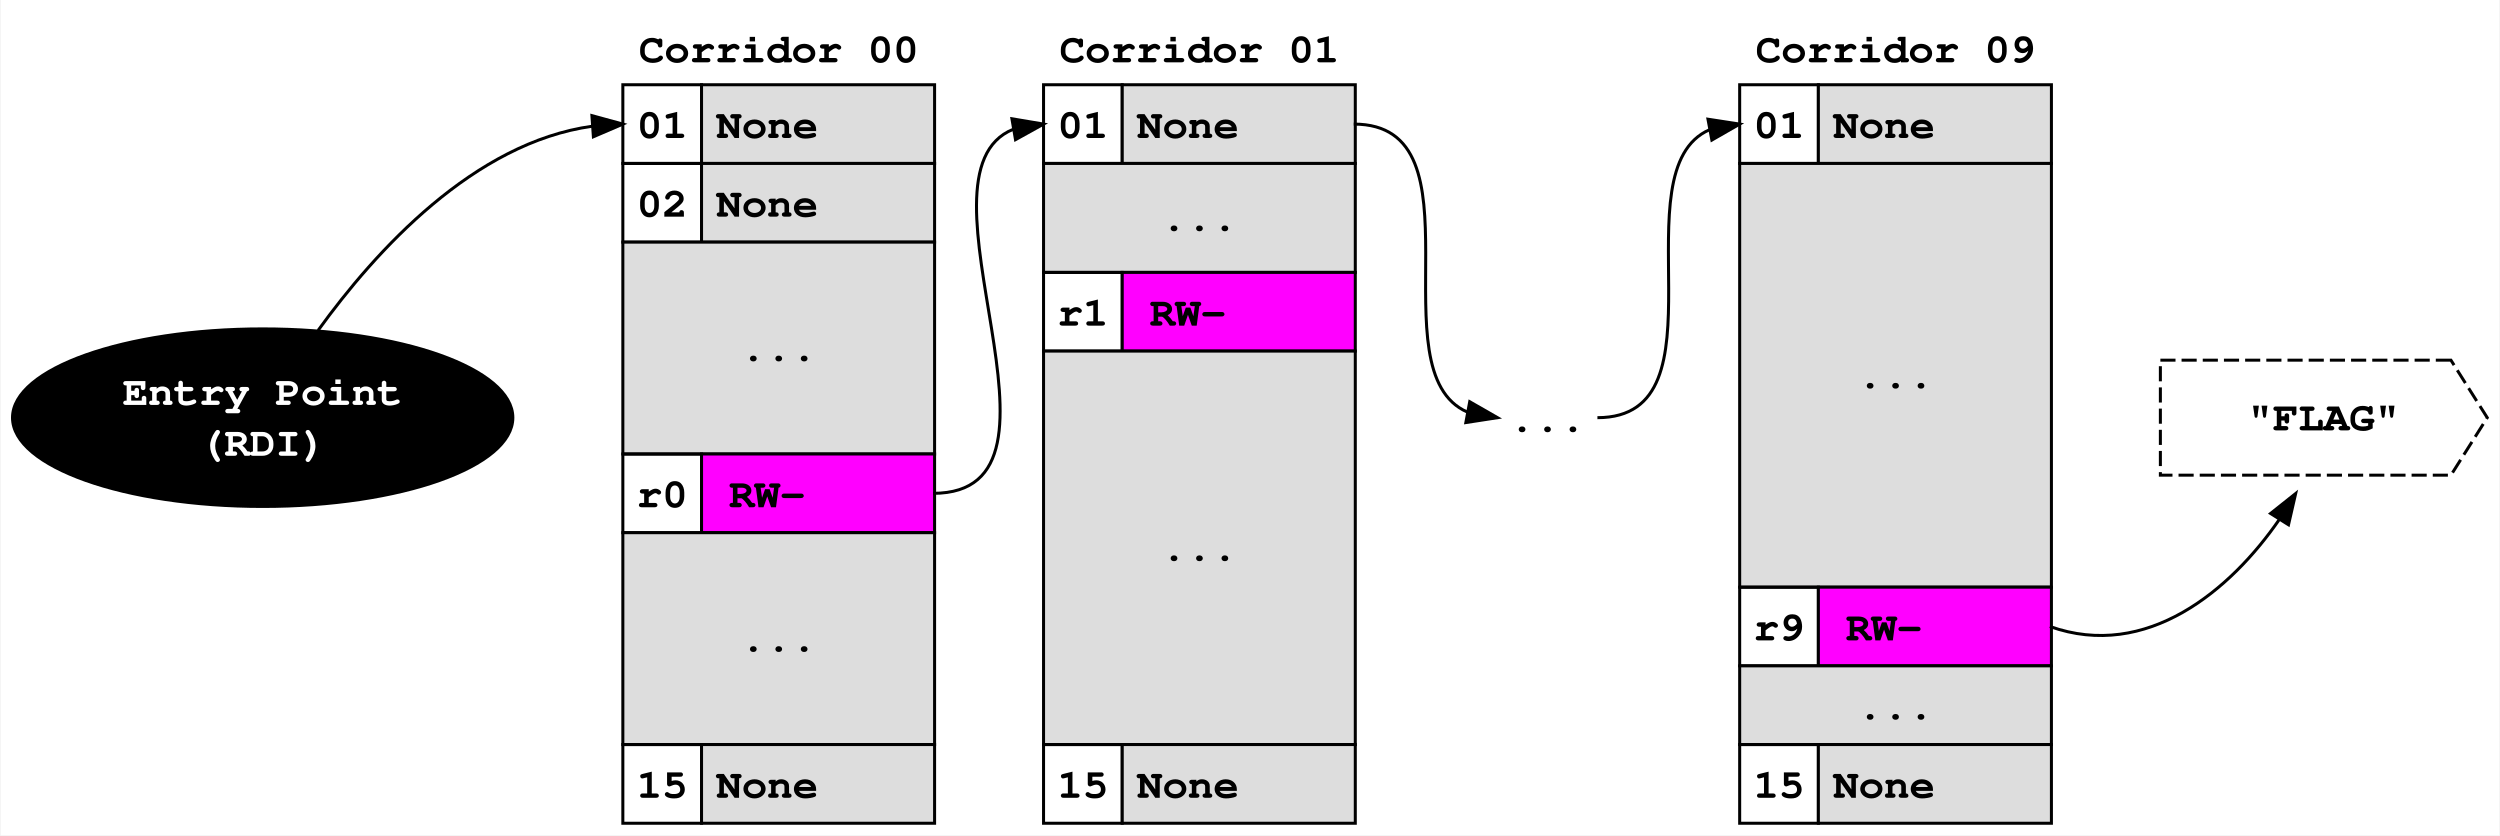
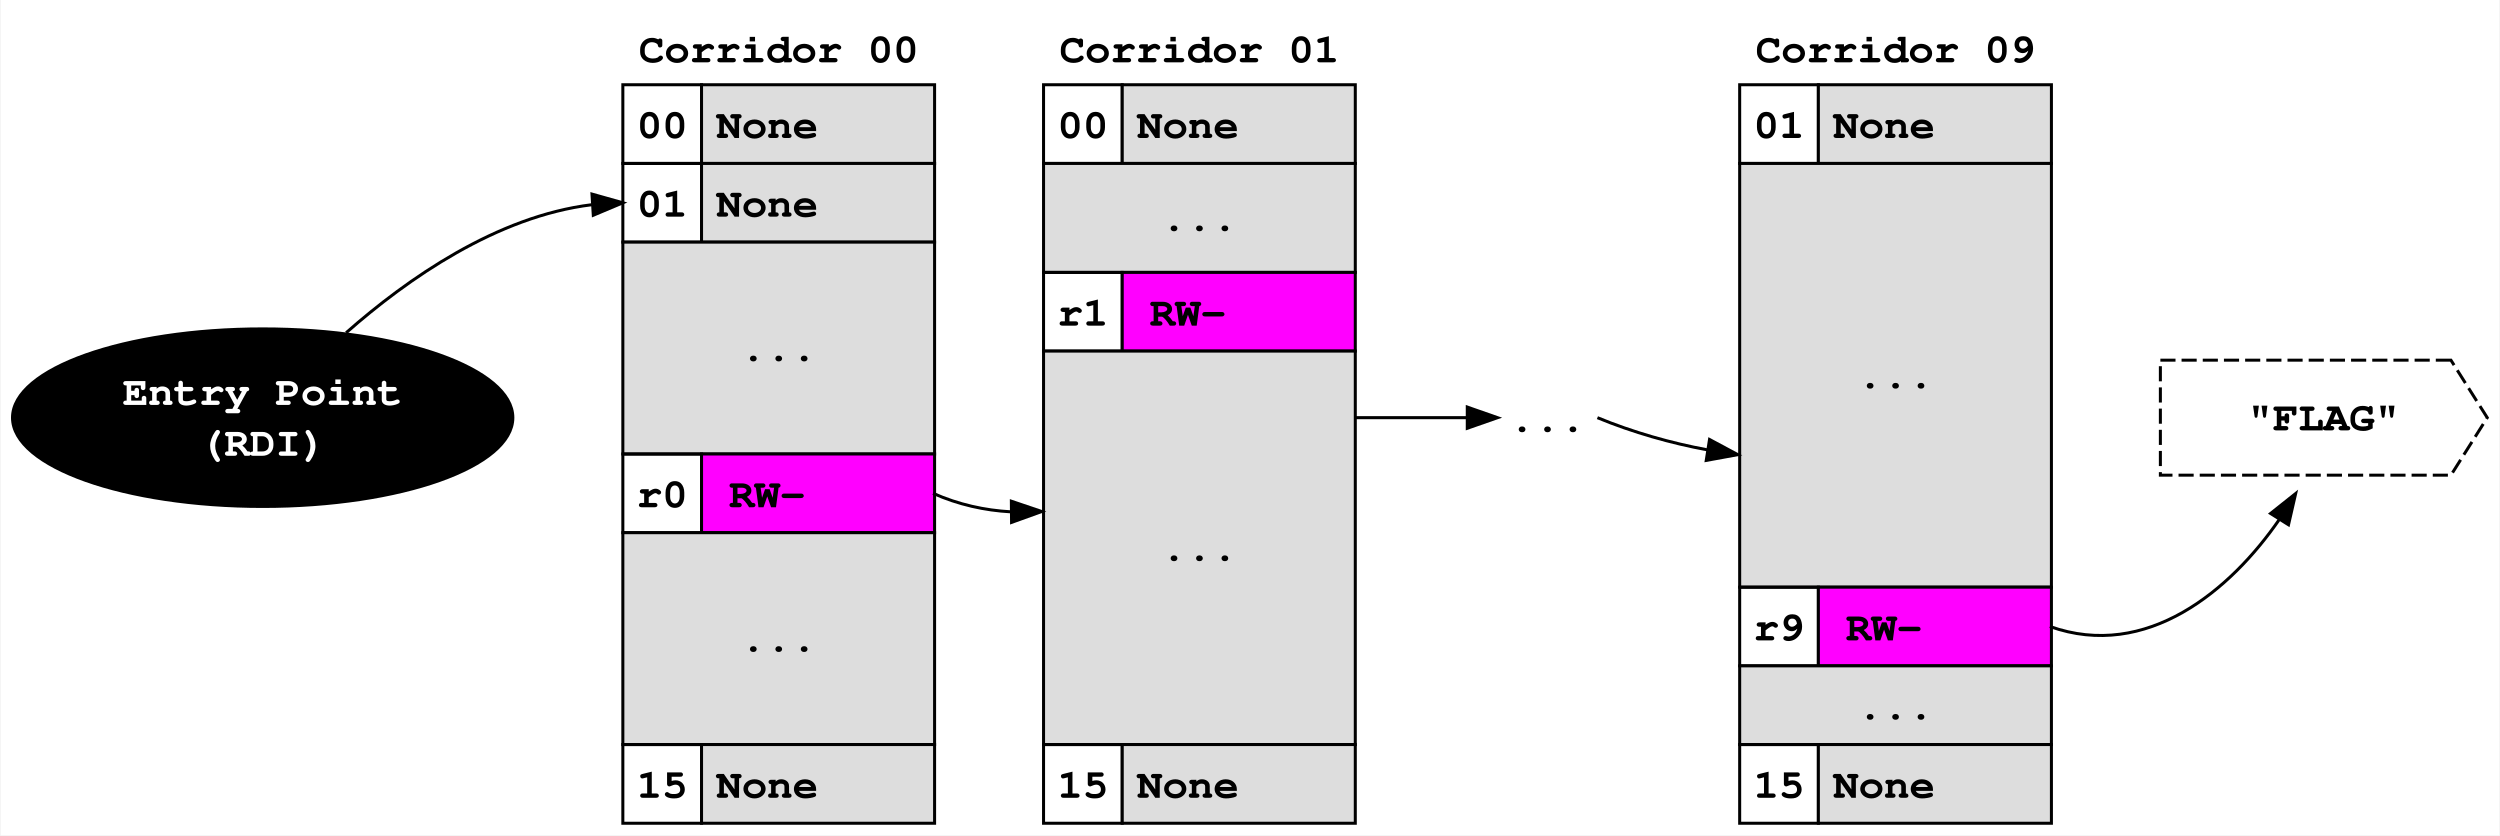
<svg xmlns="http://www.w3.org/2000/svg" width="826pt" height="276pt" viewBox="0.00 0.00 825.58 276.00">
  <g id="graph0" class="graph" transform="scale(1 1) rotate(0) translate(4 272)">
    <polygon fill="#ffffff" stroke="transparent" points="-4,4 -4,-272 821.578,-272 821.578,4 -4,4" />
    <g id="node1" class="node">
      <text text-anchor="start" x="206.886" y="-251.4" font-family="Courier,monospace" font-weight="bold" font-size="14.00" fill="#000000">Corridor 00</text>
      <polygon fill="none" stroke="#000000" points="201.578,-218 201.578,-244 227.578,-244 227.578,-218 201.578,-218" />
-       <text text-anchor="start" x="206.18" y="-226.4" font-family="Courier,monospace" font-weight="bold" font-size="14.00" fill="#000000">01</text>
+       <text text-anchor="start" x="206.18" y="-226.4" font-family="Courier,monospace" font-weight="bold" font-size="14.00" fill="#000000">00</text>
      <polygon fill="#dddddd" stroke="transparent" points="227.578,-218 227.578,-244 304.578,-244 304.578,-218 227.578,-218" />
      <polygon fill="none" stroke="#000000" points="227.578,-218 227.578,-244 304.578,-244 304.578,-218 227.578,-218" />
      <text text-anchor="start" x="232.484" y="-226.4" font-family="Courier,monospace" font-weight="bold" font-size="14.00" fill="#000000">   None </text>
      <polygon fill="none" stroke="#000000" points="201.578,-192 201.578,-218 227.578,-218 227.578,-192 201.578,-192" />
-       <text text-anchor="start" x="206.18" y="-200.4" font-family="Courier,monospace" font-weight="bold" font-size="14.00" fill="#000000">02</text>
+       <text text-anchor="start" x="206.18" y="-200.4" font-family="Courier,monospace" font-weight="bold" font-size="14.00" fill="#000000">01</text>
      <polygon fill="#dddddd" stroke="transparent" points="227.578,-192 227.578,-218 304.578,-218 304.578,-192 227.578,-192" />
      <polygon fill="none" stroke="#000000" points="227.578,-192 227.578,-218 304.578,-218 304.578,-192 227.578,-192" />
      <text text-anchor="start" x="232.484" y="-200.4" font-family="Courier,monospace" font-weight="bold" font-size="14.00" fill="#000000">   None </text>
      <polygon fill="#dddddd" stroke="transparent" points="201.578,-122 201.578,-192 304.578,-192 304.578,-122 201.578,-122" />
      <polygon fill="none" stroke="#000000" points="201.578,-122 201.578,-192 304.578,-192 304.578,-122 201.578,-122" />
      <text text-anchor="start" x="240.48" y="-152.8" font-family="Courier,monospace" font-weight="bold" font-size="14.00" fill="#000000">...</text>
      <polygon fill="none" stroke="#000000" points="201.578,-96 201.578,-122 227.578,-122 227.578,-96 201.578,-96" />
      <text text-anchor="start" x="206.18" y="-104.4" font-family="Courier,monospace" font-weight="bold" font-size="14.00" fill="#000000">r0</text>
      <polygon fill="#ff00ff" stroke="transparent" points="227.578,-96 227.578,-122 304.578,-122 304.578,-96 227.578,-96" />
      <polygon fill="none" stroke="#000000" points="227.578,-96 227.578,-122 304.578,-122 304.578,-96 227.578,-96" />
      <text text-anchor="start" x="236.683" y="-104.4" font-family="Courier,monospace" font-weight="bold" font-size="14.00" fill="#000000">   RW- </text>
      <polygon fill="#dddddd" stroke="transparent" points="201.578,-26 201.578,-96 304.578,-96 304.578,-26 201.578,-26" />
      <polygon fill="none" stroke="#000000" points="201.578,-26 201.578,-96 304.578,-96 304.578,-26 201.578,-26" />
      <text text-anchor="start" x="240.48" y="-56.8" font-family="Courier,monospace" font-weight="bold" font-size="14.00" fill="#000000">...</text>
      <polygon fill="none" stroke="#000000" points="201.578,0 201.578,-26 227.578,-26 227.578,0 201.578,0" />
      <text text-anchor="start" x="206.18" y="-8.4" font-family="Courier,monospace" font-weight="bold" font-size="14.00" fill="#000000">15</text>
      <polygon fill="#dddddd" stroke="transparent" points="227.578,0 227.578,-26 304.578,-26 304.578,0 227.578,0" />
      <polygon fill="none" stroke="#000000" points="227.578,0 227.578,-26 304.578,-26 304.578,0 227.578,0" />
      <text text-anchor="start" x="232.484" y="-8.4" font-family="Courier,monospace" font-weight="bold" font-size="14.00" fill="#000000">   None </text>
    </g>
    <g id="node2" class="node">
      <text text-anchor="start" x="345.886" y="-251.4" font-family="Courier,monospace" font-weight="bold" font-size="14.00" fill="#000000">Corridor 01</text>
      <polygon fill="none" stroke="#000000" points="340.578,-218 340.578,-244 366.578,-244 366.578,-218 340.578,-218" />
-       <text text-anchor="start" x="345.18" y="-226.4" font-family="Courier,monospace" font-weight="bold" font-size="14.00" fill="#000000">01</text>
+       <text text-anchor="start" x="345.18" y="-226.4" font-family="Courier,monospace" font-weight="bold" font-size="14.00" fill="#000000">00</text>
      <polygon fill="#dddddd" stroke="transparent" points="366.578,-218 366.578,-244 443.578,-244 443.578,-218 366.578,-218" />
      <polygon fill="none" stroke="#000000" points="366.578,-218 366.578,-244 443.578,-244 443.578,-218 366.578,-218" />
      <text text-anchor="start" x="371.484" y="-226.4" font-family="Courier,monospace" font-weight="bold" font-size="14.00" fill="#000000">   None </text>
      <polygon fill="#dddddd" stroke="transparent" points="340.578,-182 340.578,-218 443.578,-218 443.578,-182 340.578,-182" />
      <polygon fill="none" stroke="#000000" points="340.578,-182 340.578,-218 443.578,-218 443.578,-182 340.578,-182" />
      <text text-anchor="start" x="379.48" y="-195.8" font-family="Courier,monospace" font-weight="bold" font-size="14.00" fill="#000000">...</text>
      <polygon fill="none" stroke="#000000" points="340.578,-156 340.578,-182 366.578,-182 366.578,-156 340.578,-156" />
      <text text-anchor="start" x="345.18" y="-164.4" font-family="Courier,monospace" font-weight="bold" font-size="14.00" fill="#000000">r1</text>
      <polygon fill="#ff00ff" stroke="transparent" points="366.578,-156 366.578,-182 443.578,-182 443.578,-156 366.578,-156" />
      <polygon fill="none" stroke="#000000" points="366.578,-156 366.578,-182 443.578,-182 443.578,-156 366.578,-156" />
      <text text-anchor="start" x="375.683" y="-164.4" font-family="Courier,monospace" font-weight="bold" font-size="14.00" fill="#000000">   RW- </text>
      <polygon fill="#dddddd" stroke="transparent" points="340.578,-26 340.578,-156 443.578,-156 443.578,-26 340.578,-26" />
      <polygon fill="none" stroke="#000000" points="340.578,-26 340.578,-156 443.578,-156 443.578,-26 340.578,-26" />
      <text text-anchor="start" x="379.48" y="-86.8" font-family="Courier,monospace" font-weight="bold" font-size="14.00" fill="#000000">...</text>
      <polygon fill="none" stroke="#000000" points="340.578,0 340.578,-26 366.578,-26 366.578,0 340.578,0" />
      <text text-anchor="start" x="345.18" y="-8.4" font-family="Courier,monospace" font-weight="bold" font-size="14.00" fill="#000000">15</text>
      <polygon fill="#dddddd" stroke="transparent" points="366.578,0 366.578,-26 443.578,-26 443.578,0 366.578,0" />
      <polygon fill="none" stroke="#000000" points="366.578,0 366.578,-26 443.578,-26 443.578,0 366.578,0" />
      <text text-anchor="start" x="371.484" y="-8.4" font-family="Courier,monospace" font-weight="bold" font-size="14.00" fill="#000000">   None </text>
    </g>
    <g id="1" class="edge">
-       <path fill="none" stroke="#000000" d="M304.078,-109C356.696,-109 294.107,-214.447 330.524,-229.275" />
-       <polygon fill="#000000" stroke="#000000" points="330.13,-232.759 340.578,-231 331.314,-225.86 330.13,-232.759" />
+       <path fill="none" stroke="#000000" d="M304.078,-109C312.502,-105.251 321.213,-103.367 329.726,-102.897" />
+       <polygon fill="#000000" stroke="#000000" points="329.945,-106.399 339.978,-102.995 330.012,-99.4 329.945,-106.399" />
    </g>
    <g id="node3" class="node">
      <text text-anchor="start" x="502.879" y="-153.4" font-family="Courier,monospace" font-weight="bold" font-size="14.00" fill="#000000"> </text>
      <text text-anchor="start" x="494.48" y="-129.4" font-family="Courier,monospace" font-weight="bold" font-size="14.00" fill="#000000">...</text>
      <text text-anchor="start" x="502.879" y="-105.4" font-family="Courier,monospace" font-weight="bold" font-size="14.00" fill="#000000"> </text>
    </g>
    <g id="2" class="edge">
-       <path fill="none" stroke="#000000" d="M443.078,-231C487.143,-231 449.884,-149.261 480.607,-135.851" />
-       <polygon fill="#000000" stroke="#000000" points="481.385,-139.267 490.578,-134 480.107,-132.384 481.385,-139.267" />
+       <path fill="none" stroke="#000000" d="M443.217,-134C455.132,-134 467.948,-134 480.32,-134" />
+       <polygon fill="#000000" stroke="#000000" points="480.578,-137.5 490.578,-134 480.578,-130.5 480.578,-137.5" />
    </g>
    <g id="node4" class="node">
      <text text-anchor="start" x="575.886" y="-251.4" font-family="Courier,monospace" font-weight="bold" font-size="14.00" fill="#000000">Corridor 09</text>
      <polygon fill="none" stroke="#000000" points="570.578,-218 570.578,-244 596.578,-244 596.578,-218 570.578,-218" />
      <text text-anchor="start" x="575.18" y="-226.4" font-family="Courier,monospace" font-weight="bold" font-size="14.00" fill="#000000">01</text>
      <polygon fill="#dddddd" stroke="transparent" points="596.578,-218 596.578,-244 673.578,-244 673.578,-218 596.578,-218" />
      <polygon fill="none" stroke="#000000" points="596.578,-218 596.578,-244 673.578,-244 673.578,-218 596.578,-218" />
      <text text-anchor="start" x="601.484" y="-226.4" font-family="Courier,monospace" font-weight="bold" font-size="14.00" fill="#000000">   None </text>
      <polygon fill="#dddddd" stroke="transparent" points="570.578,-78 570.578,-218 673.578,-218 673.578,-78 570.578,-78" />
      <polygon fill="none" stroke="#000000" points="570.578,-78 570.578,-218 673.578,-218 673.578,-78 570.578,-78" />
      <text text-anchor="start" x="609.48" y="-143.8" font-family="Courier,monospace" font-weight="bold" font-size="14.00" fill="#000000">...</text>
      <polygon fill="none" stroke="#000000" points="570.578,-52 570.578,-78 596.578,-78 596.578,-52 570.578,-52" />
      <text text-anchor="start" x="575.18" y="-60.4" font-family="Courier,monospace" font-weight="bold" font-size="14.00" fill="#000000">r9</text>
      <polygon fill="#ff00ff" stroke="transparent" points="596.578,-52 596.578,-78 673.578,-78 673.578,-52 596.578,-52" />
      <polygon fill="none" stroke="#000000" points="596.578,-52 596.578,-78 673.578,-78 673.578,-52 596.578,-52" />
      <text text-anchor="start" x="605.683" y="-60.4" font-family="Courier,monospace" font-weight="bold" font-size="14.00" fill="#000000">   RW- </text>
      <polygon fill="#dddddd" stroke="transparent" points="570.578,-26 570.578,-52 673.578,-52 673.578,-26 570.578,-26" />
      <polygon fill="none" stroke="#000000" points="570.578,-26 570.578,-52 673.578,-52 673.578,-26 570.578,-26" />
      <text text-anchor="start" x="609.48" y="-34.4" font-family="Courier,monospace" font-weight="bold" font-size="14.00" fill="#000000">...</text>
      <polygon fill="none" stroke="#000000" points="570.578,0 570.578,-26 596.578,-26 596.578,0 570.578,0" />
      <text text-anchor="start" x="575.18" y="-8.4" font-family="Courier,monospace" font-weight="bold" font-size="14.00" fill="#000000">15</text>
      <polygon fill="#dddddd" stroke="transparent" points="596.578,0 596.578,-26 673.578,-26 673.578,0 596.578,0" />
      <polygon fill="none" stroke="#000000" points="596.578,0 596.578,-26 673.578,-26 673.578,0 596.578,0" />
      <text text-anchor="start" x="601.484" y="-8.4" font-family="Courier,monospace" font-weight="bold" font-size="14.00" fill="#000000">   None </text>
    </g>
    <g id="3" class="edge">
-       <path fill="none" stroke="#000000" d="M523.578,-134C567.554,-134 530.03,-215.739 560.635,-229.149" />
-       <polygon fill="#000000" stroke="#000000" points="560.106,-232.611 570.578,-231 561.388,-225.729 560.106,-232.611" />
+       <path fill="none" stroke="#000000" d="M523.578,-134C535.342,-129.138 547.899,-125.59 559.964,-123.355" />
+       <polygon fill="#000000" stroke="#000000" points="560.619,-126.795 569.955,-121.786 559.533,-119.88 560.619,-126.795" />
    </g>
    <g id="node5" class="node">
      <polygon fill="none" stroke="#000000" stroke-dasharray="5,2" points="805.578,-153 709.578,-153 709.578,-115 805.578,-115 817.578,-134 805.578,-153" />
      <text text-anchor="middle" x="763.578" y="-129.8" font-family="Courier,monospace" font-weight="bold" font-size="14.00" fill="#000000">"FLAG"</text>
    </g>
    <g id="4" class="edge">
      <path fill="none" stroke="#000000" d="M673.078,-65C705.104,-53.603 732.856,-77.085 748.908,-100.416" />
      <polygon fill="#000000" stroke="#000000" points="745.986,-102.344 754.278,-108.939 751.909,-98.613 745.986,-102.344" />
    </g>
    <g id="node6" class="node">
      <ellipse fill="#000000" stroke="#000000" cx="82.578" cy="-134" rx="82.656" ry="29.331" />
      <text text-anchor="middle" x="82.578" y="-138.2" font-family="Courier,monospace" font-weight="bold" font-size="14.00" fill="#ffffff">Entry Point</text>
      <text text-anchor="middle" x="82.578" y="-121.4" font-family="Courier,monospace" font-weight="bold" font-size="14.00" fill="#ffffff">(RDI)</text>
    </g>
    <g id="0" class="edge">
-       <path fill="none" stroke="#000000" d="M100.891,-162.841C119.932,-189.2 152.4,-224.885 191.499,-230.3" />
-       <polygon fill="#000000" stroke="#000000" points="191.36,-233.798 201.578,-231 191.845,-226.815 191.36,-233.798" />
+       <path fill="none" stroke="#000000" d="M110.155,-162.061C130.488,-179.969 159.966,-200.521 191.336,-204.364" />
+       <polygon fill="#000000" stroke="#000000" points="191.38,-207.873 201.578,-205 191.814,-200.887 191.38,-207.873" />
    </g>
  </g>
</svg>
